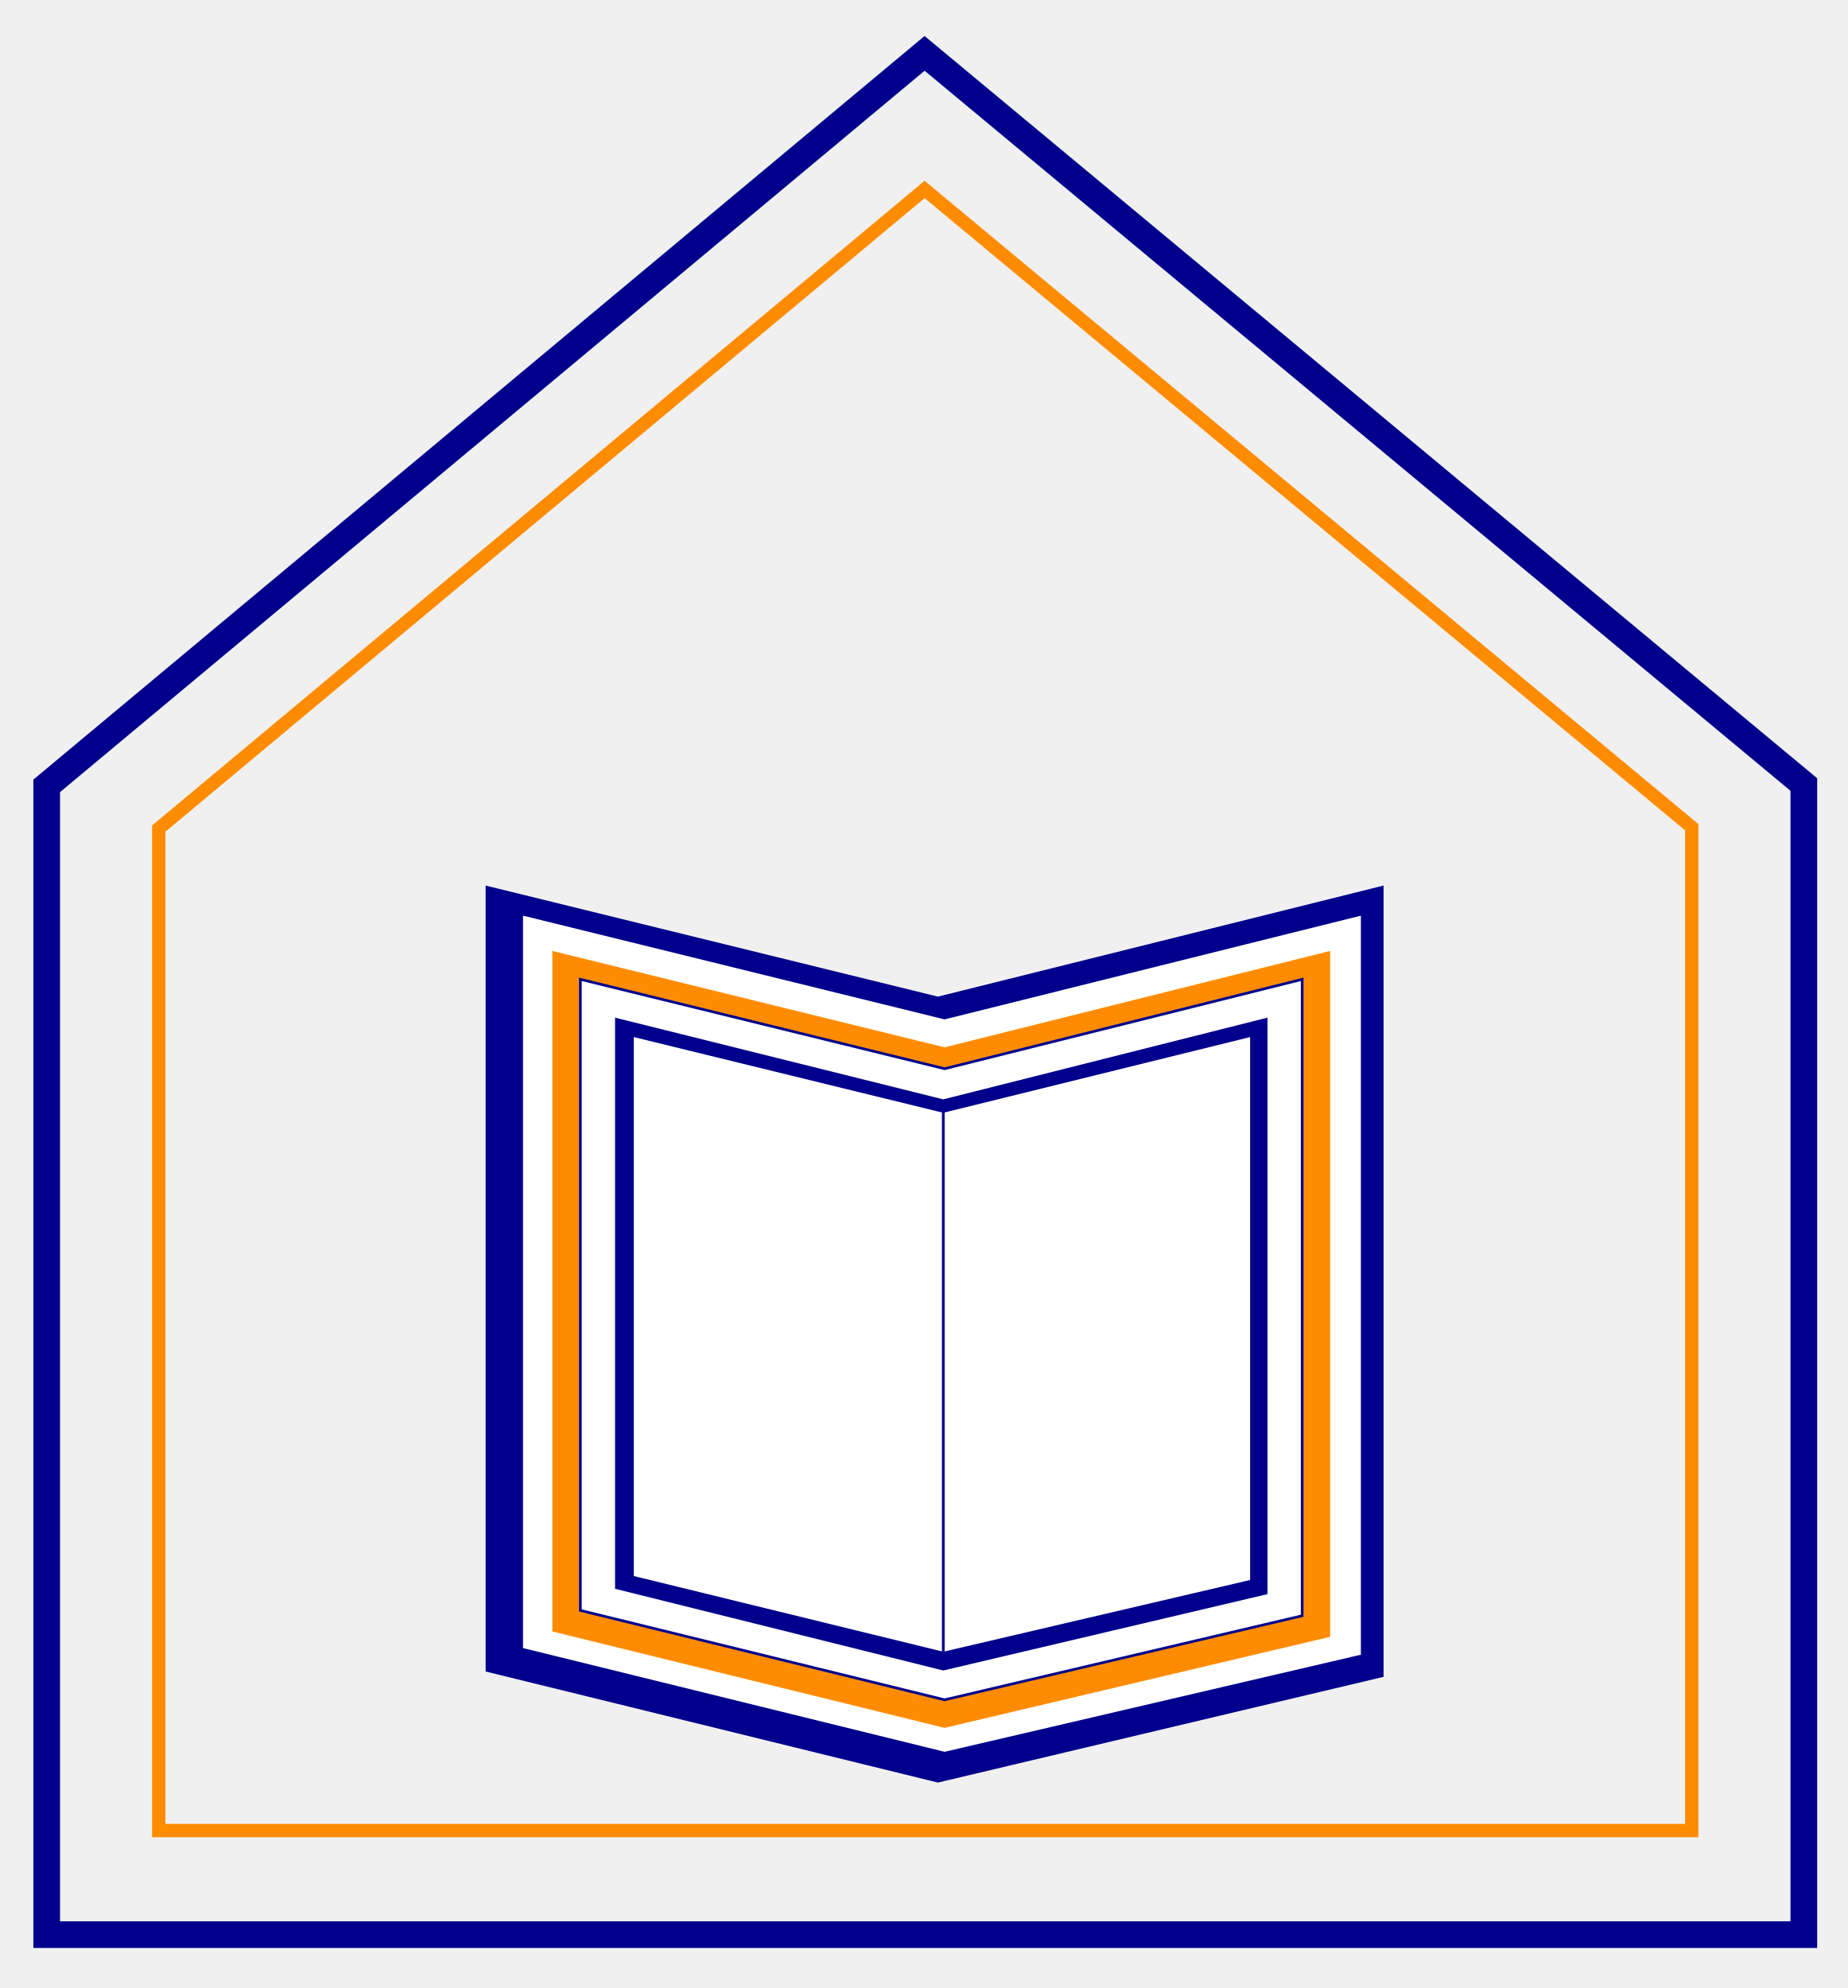
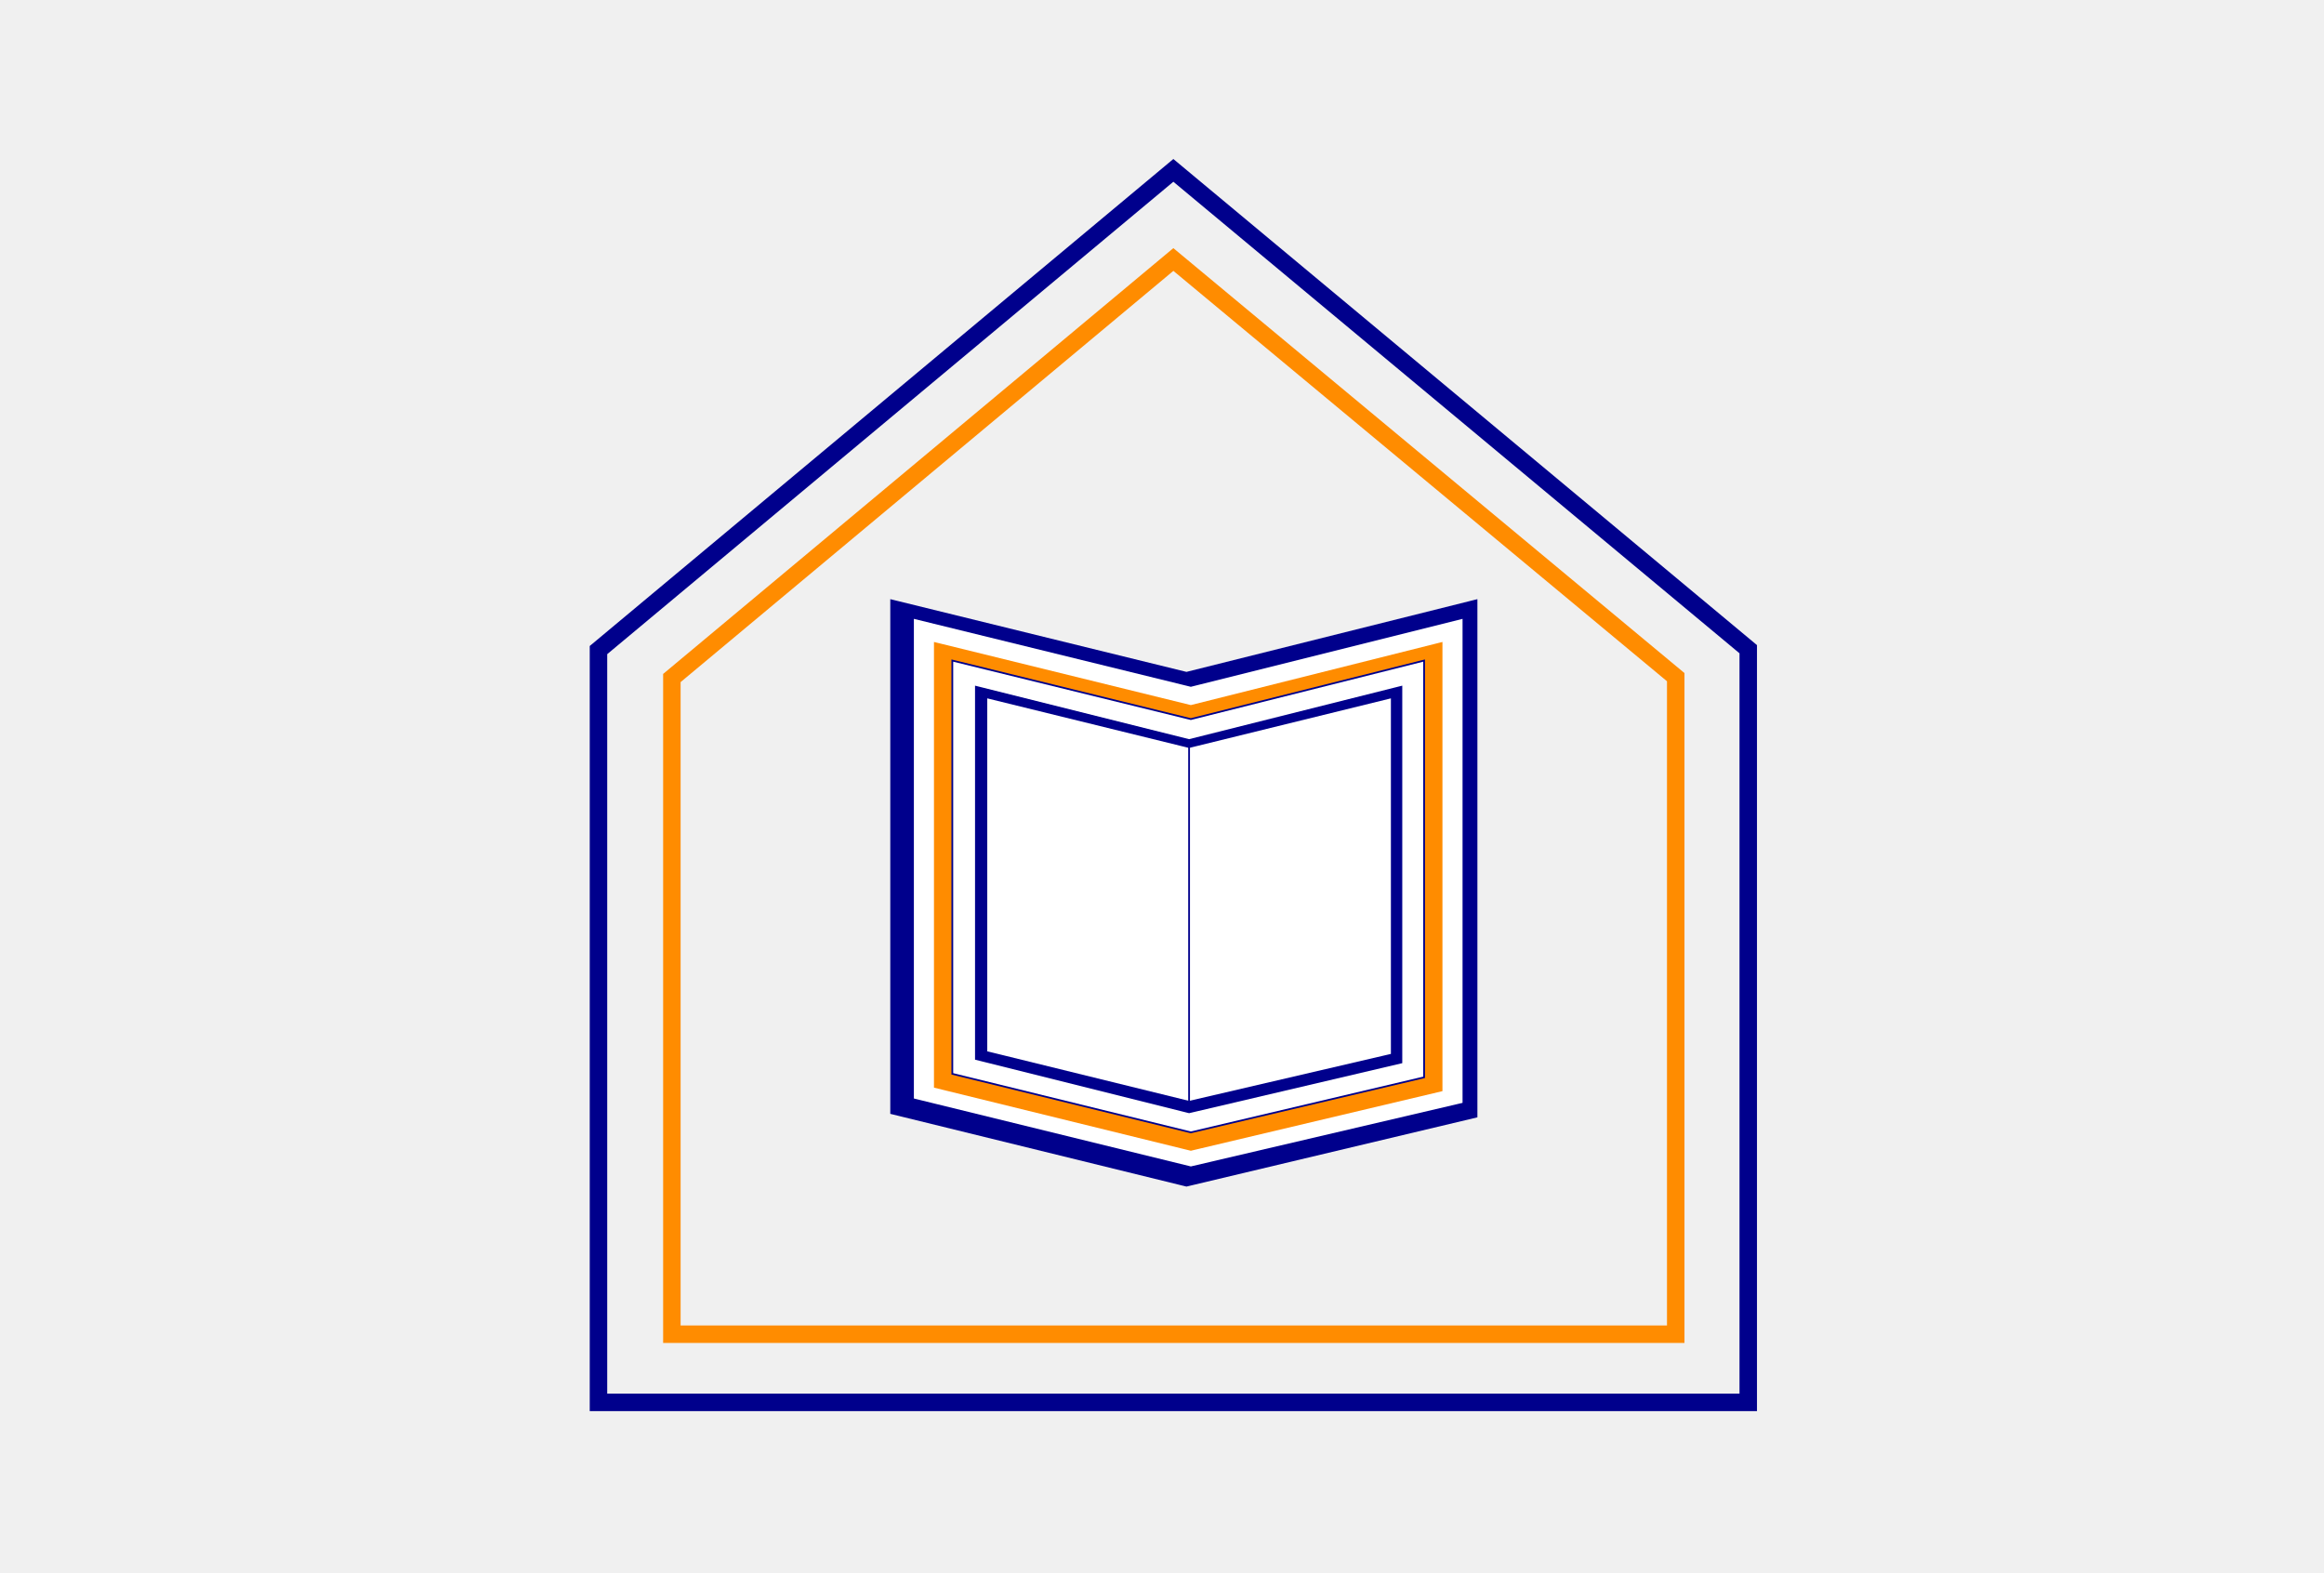
- <svg xmlns="http://www.w3.org/2000/svg" id="Layer_1" version="1.1" viewBox="0 0 138.5 149">
+ <svg xmlns="http://www.w3.org/2000/svg" id="Layer_1" version="1.1" viewBox="0 0 266 180">
  <defs>
    <style>
      .st0 {
-         stroke-width: 2px;
+         fill: #fff;
      }

      .st0, .st1, .st2, .st3, .st4, .st5, .st6 {
        stroke-miterlimit: 10;
      }

-       .st0, .st1, .st2, .st4 {
+       .st0, .st1, .st3, .st6 {
+         stroke-width: .2px;
+       }
+ 
+       .st0, .st3, .st4, .st6 {
+         stroke: #00008c;
+       }
+ 
+       .st1 {
+         fill: #ff8c00;
+       }
+ 
+       .st1, .st2 {
+         stroke: #ff8c00;
+       }
+ 
+       .st2, .st3, .st4, .st5 {
        fill: none;
      }

-       .st0, .st1, .st5, .st6 {
-         stroke: #00008c;
-       }
- 
-       .st1, .st3, .st5, .st6 {
-         stroke-width: .2px;
-       }
- 
-       .st2, .st3 {
-         stroke: #ff8c00;
-       }
- 
-       .st3 {
-         fill: #ff8c00;
-       }
- 
-       .st4 {
-         stroke: #42210b;
-         stroke-width: .5px;
+       .st2, .st4 {
+         stroke-width: 2px;
      }

      .st5 {
-         fill: #fff;
+         stroke: #42210b;
+         stroke-width: .5px;
      }

      .st6 {
        fill: #00008c;
      }
    </style>
  </defs>
-   <path class="st4" d="M1041.4,371.5" />
-   <polygon class="st0" points="3.5 145 3.5 58.9 69.3 4 135.2 58.8 135.2 145 3.5 145" />
-   <polygon class="st6" points="70.3 74.8 103.6 66.5 103.6 125.6 70.3 133.5 36.5 125.2 36.5 66.5 70.3 74.8" />
-   <polygon class="st5" points="70.8 76.3 102.1 68.5 102.1 124.1 70.8 131.4 39.1 123.6 39.1 68.5 70.8 76.3" />
-   <polygon class="st3" points="70.8 78.6 99.6 71.4 99.6 122.6 70.8 129.4 41.5 122.2 41.5 71.4 70.8 78.6" />
-   <polygon class="st5" points="70.8 80.1 97.6 73.4 97.6 121.1 70.8 127.4 43.5 120.7 43.5 73.4 70.8 80.1" />
-   <polygon class="st6" points="70.7 82.5 94.9 76.4 94.9 119.4 70.7 125.1 46.2 119 46.2 76.4 70.7 82.5" />
-   <polygon class="st5" points="70.7 83.3 93.8 77.6 93.8 118.5 70.7 123.9 47.4 118.2 47.4 77.6 70.7 83.3" />
-   <line class="st1" x1="70.7" y1="83.3" x2="70.7" y2="123.9" />
-   <polygon class="st2" points="11.9 137.2 11.9 62.1 69.3 14.2 126.8 62 126.8 137.2 11.9 137.2" />
+   <path class="st5" d="M1105.2,387" />
+   <polygon class="st4" points="68.5 160.5 68.5 74.4 134.3 19.5 200.1 74.3 200.1 160.5 68.5 160.5" />
+   <polygon class="st6" points="135.8 77 169 68.7 169 127.8 135.8 135.7 102 127.4 102 68.7 135.8 77" />
+   <polygon class="st0" points="136.3 78.5 167.5 70.7 167.5 126.3 136.3 133.6 104.5 125.8 104.5 70.7 136.3 78.5" />
+   <polygon class="st1" points="136.3 80.8 165 73.6 165 124.8 136.3 131.6 107 124.4 107 73.6 136.3 80.8" />
+   <polygon class="st0" points="136.3 82.3 163 75.6 163 123.3 136.3 129.6 109 122.9 109 75.6 136.3 82.3" />
+   <polygon class="st6" points="136.1 84.7 160.4 78.6 160.4 121.6 136.1 127.3 111.7 121.2 111.7 78.6 136.1 84.7" />
+   <polygon class="st0" points="136.1 85.5 159.3 79.8 159.3 120.7 136.1 126.1 112.9 120.4 112.9 79.8 136.1 85.5" />
+   <line class="st3" x1="136.1" y1="85.5" x2="136.1" y2="126.1" />
+   <polygon class="st2" points="76.9 152.7 76.9 77.6 134.3 29.7 191.8 77.5 191.8 152.7 76.9 152.7" />
</svg>
